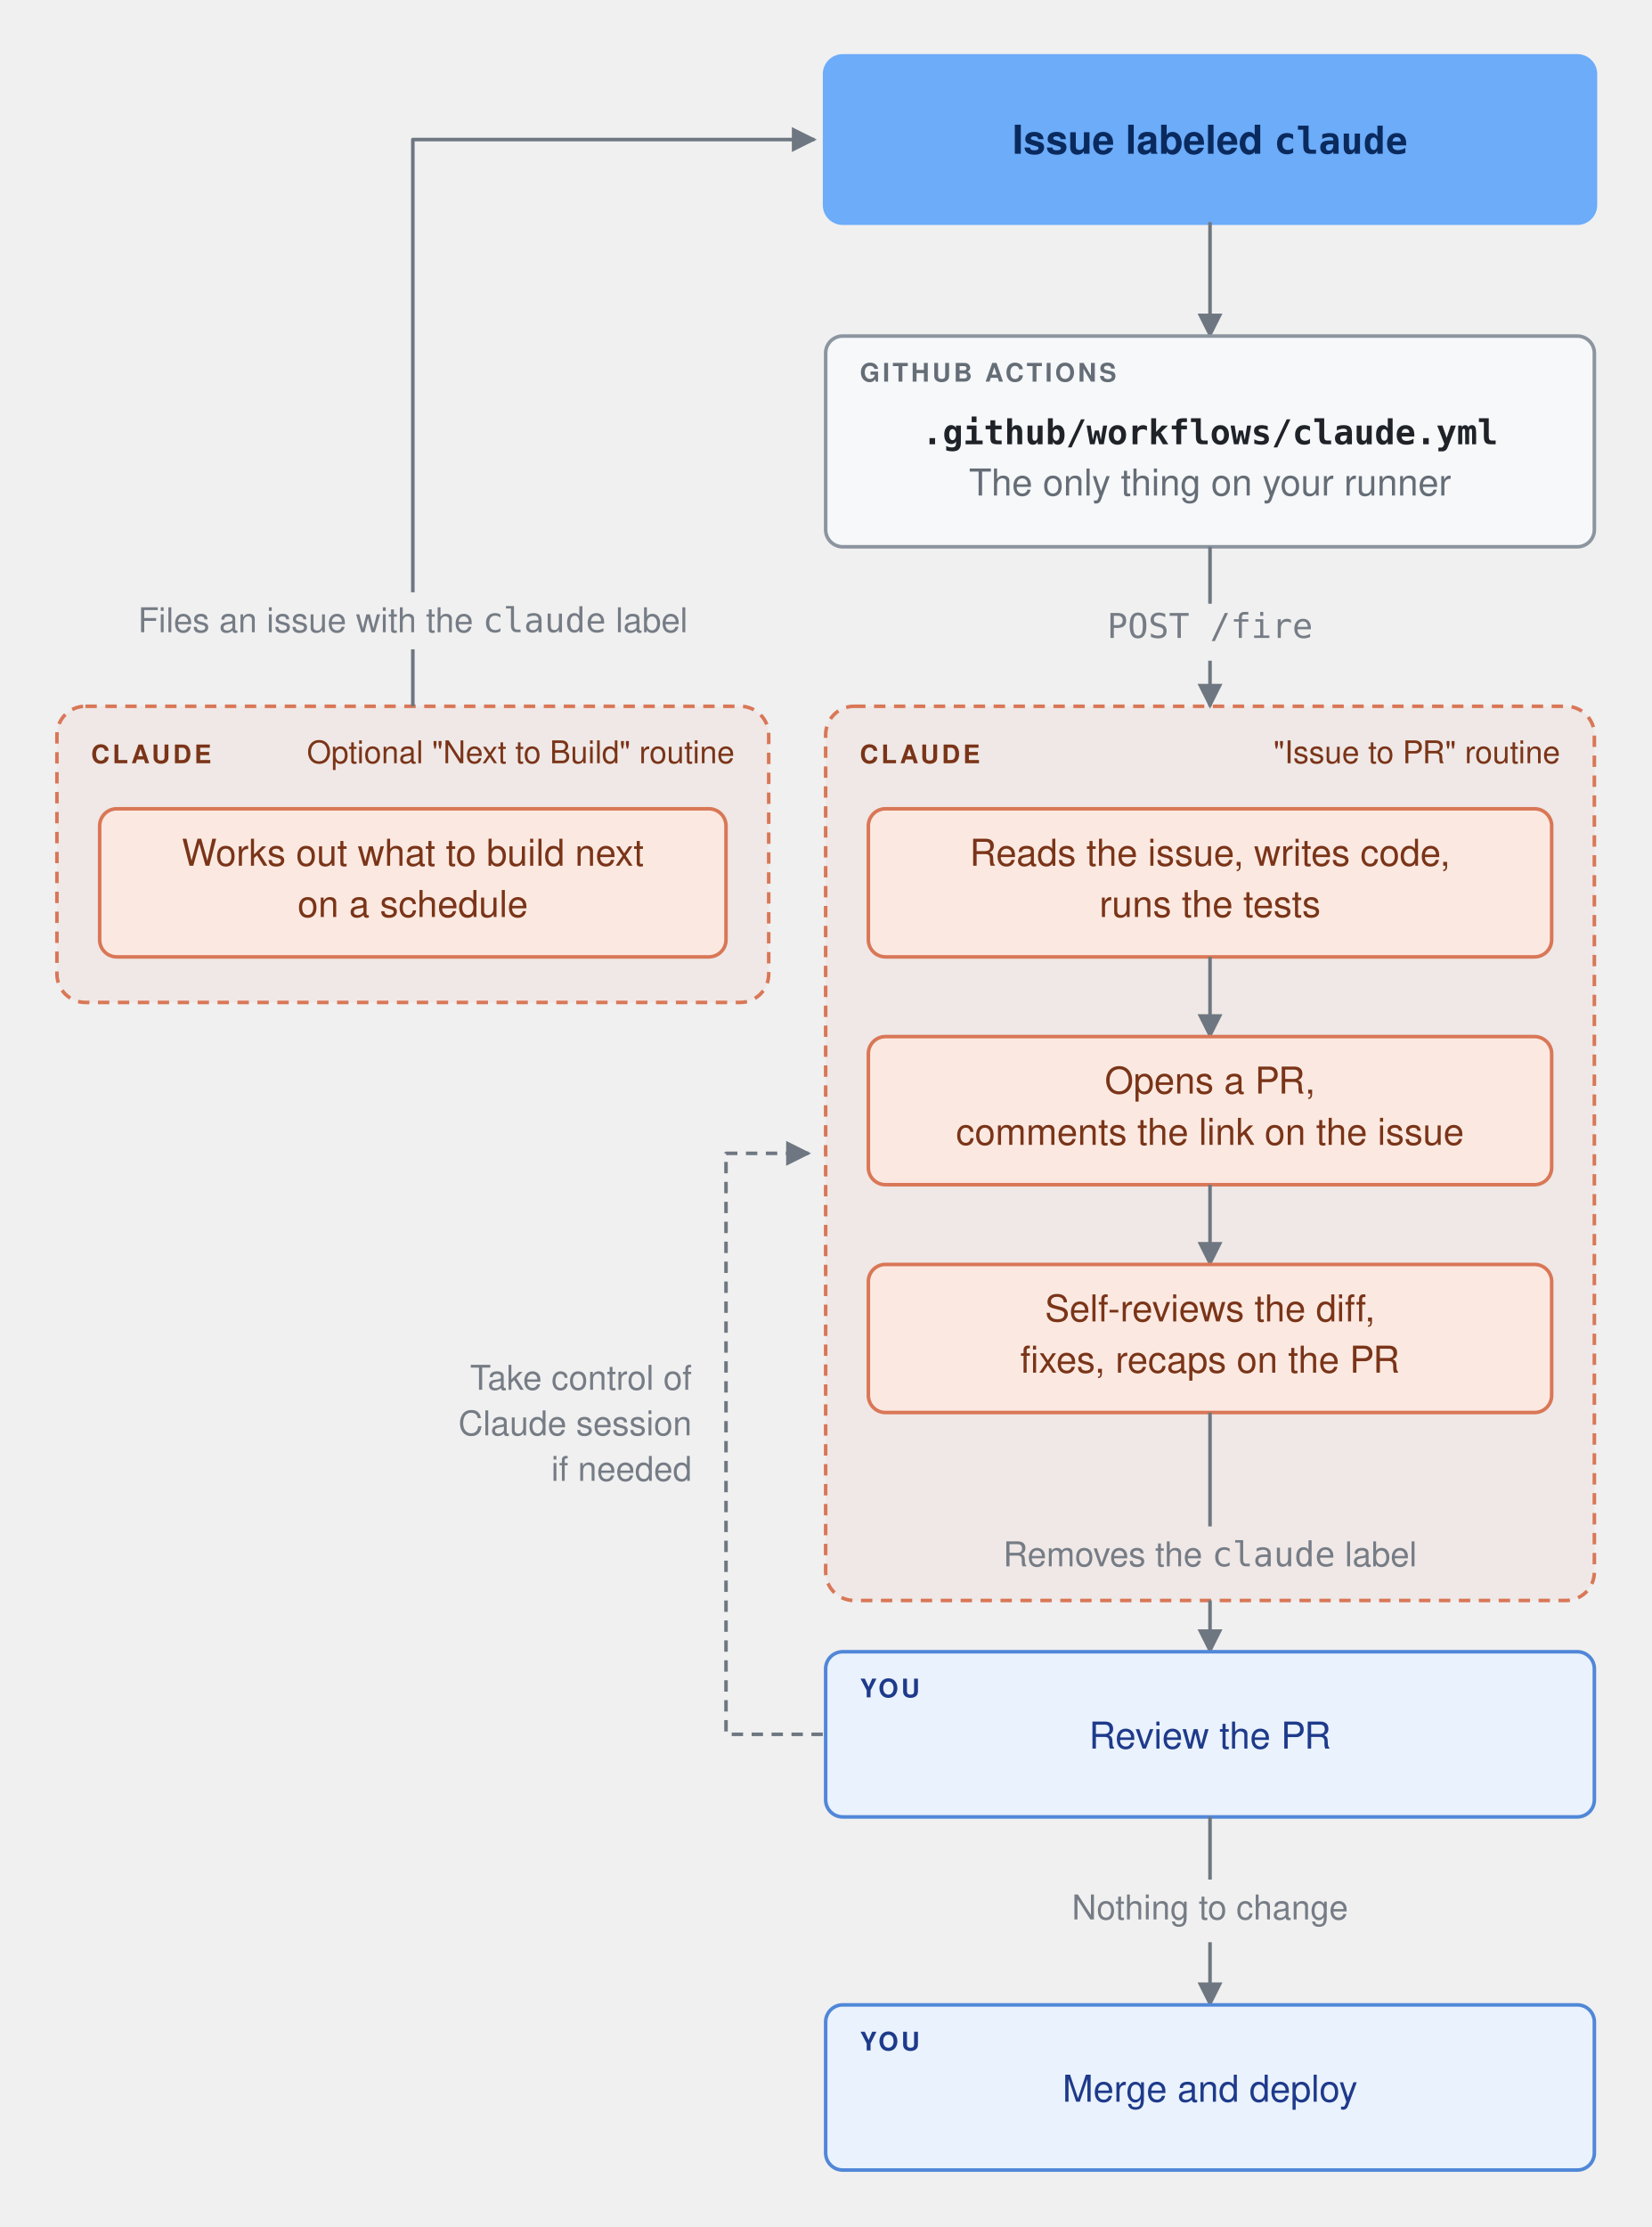
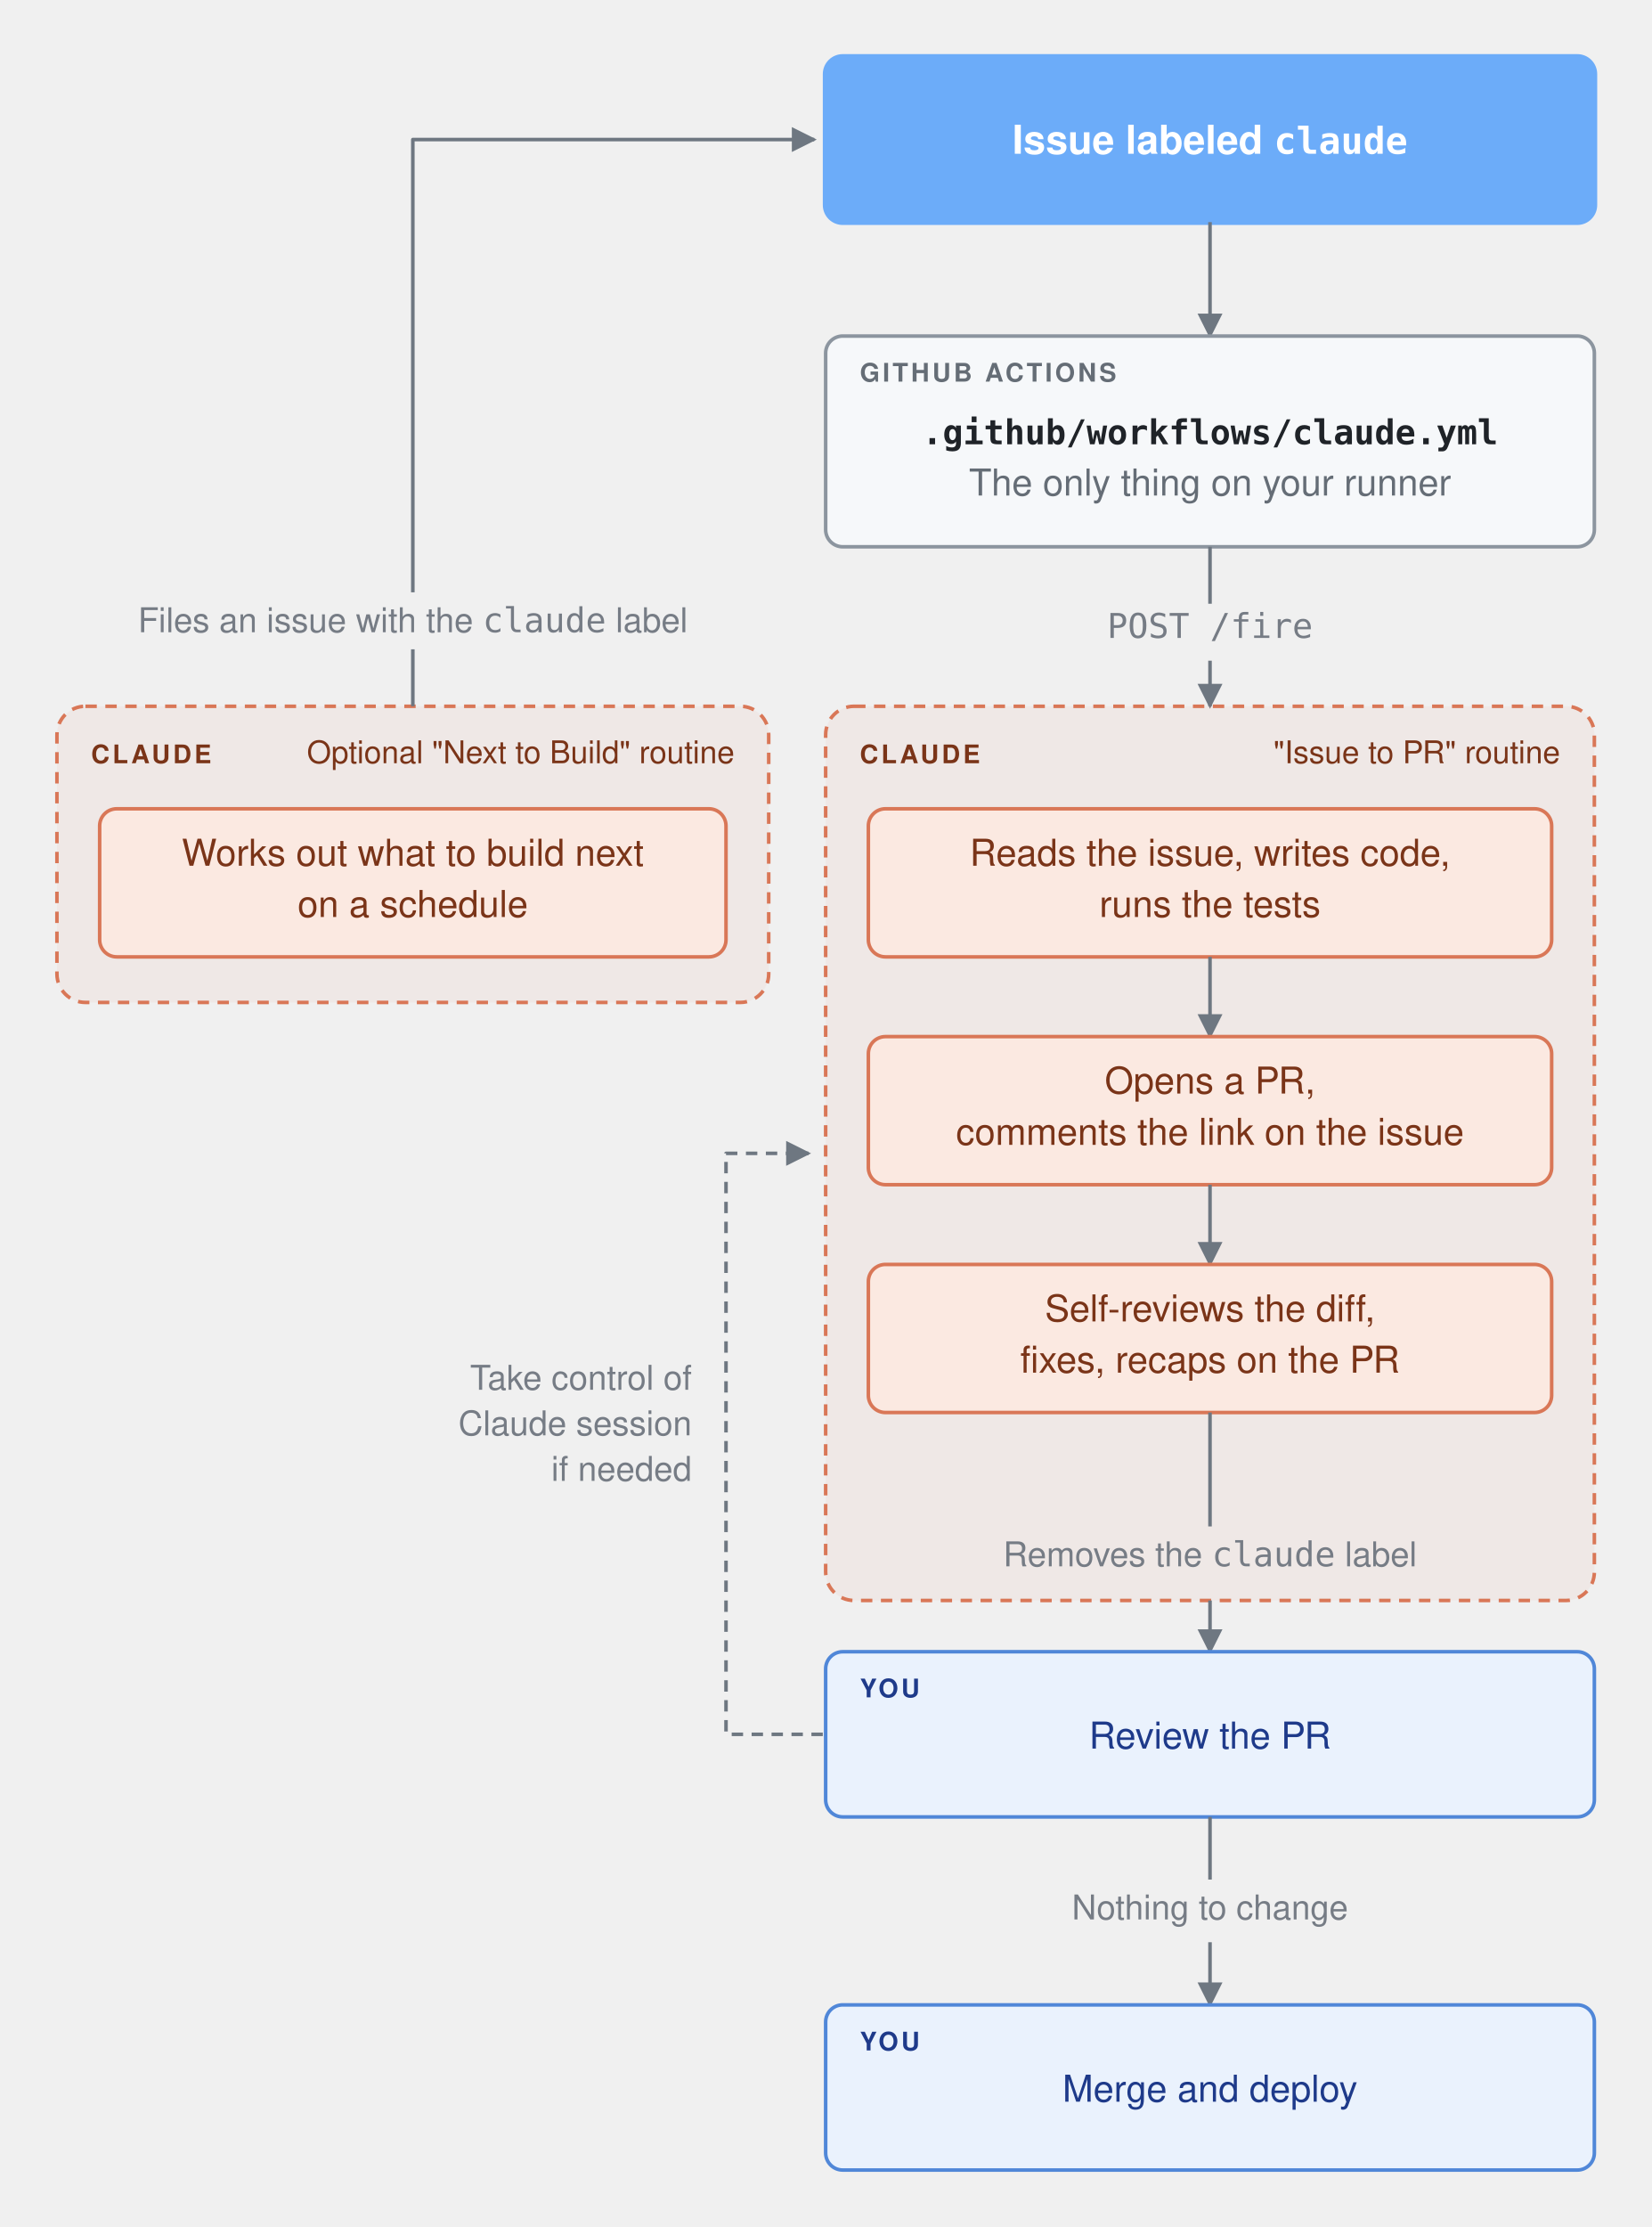
<svg xmlns="http://www.w3.org/2000/svg" viewBox="0 0 580 782" width="580" height="782" role="img" aria-label="Optionally, the Next to Build routine works out what to build next on a schedule and files an issue with the claude label. An issue labeled claude is the trigger, whether a human, a bot or that routine applies it; a GitHub Actions workflow POSTs /fire; the Issue to PR routine reads the issue, writes code, runs the tests, opens a PR, self-reviews it and removes the label. The human reviews the PR: if nothing needs to change they merge and deploy, otherwise they take control of the Claude session.">
  <defs>
    <marker id="l-arrow" viewBox="0 0 10 10" refX="9" refY="5" markerWidth="7" markerHeight="7" orient="auto-start-reverse">
      <path d="M0,0 L10,5 L0,10 z" fill="#6e7781" />
    </marker>
  </defs>
  <g font-family="ui-sans-serif, -apple-system, 'Segoe UI', Helvetica, Arial, sans-serif">
    <rect x="20" y="248" width="250" height="104" rx="10" fill="rgba(217,119,87,0.07)" stroke="#d97757" stroke-width="1.25" stroke-dasharray="4 3" />
    <text x="32" y="268" font-size="9" font-weight="600" letter-spacing="1" fill="#7a3418">CLAUDE</text>
    <text x="258" y="268" font-size="11" text-anchor="end" fill="#7a3418">Optional "Next to Build" routine</text>
    <rect x="35" y="284" width="220" height="52" rx="6" fill="#fbe9e1" stroke="#d97757" stroke-width="1.25" />
    <text x="145" y="304" font-size="13" text-anchor="middle" fill="#7a3418">Works out what to build next</text>
    <text x="145" y="322" font-size="13" text-anchor="middle" fill="#7a3418">on a schedule</text>
    <line x1="145" y1="248" x2="145" y2="228" stroke="#6e7781" stroke-width="1.25" />
    <text x="145" y="222" font-size="12" text-anchor="middle" fill="#767c85">Files an issue with the <tspan font-family="ui-monospace, SFMono-Regular, Menlo, Consolas, monospace" font-size="12">claude</tspan> label</text>
    <path d="M145,208 V49 H286" fill="none" stroke="#6e7781" stroke-width="1.25" stroke-linejoin="round" marker-end="url(#l-arrow)" />
    <rect x="290" y="20" width="270" height="58" rx="6" fill="#6cacf9" stroke="#6cacf9" stroke-width="2" />
-     <text x="425" y="54" font-size="14" font-weight="600" text-anchor="middle" fill="#0a2a5e">Issue labeled <tspan font-family="ui-monospace, SFMono-Regular, Menlo, Consolas, monospace" font-size="13">claude</tspan>
+     <text x="425" y="54" font-size="14" font-weight="600" text-anchor="middle" fill="#ffffff">Issue labeled <tspan font-family="ui-monospace, SFMono-Regular, Menlo, Consolas, monospace" font-size="13">claude</tspan>
    </text>
    <line x1="425" y1="78" x2="425" y2="118" stroke="#6e7781" stroke-width="1.25" marker-end="url(#l-arrow)" />
    <rect x="290" y="118" width="270" height="74" rx="6" fill="#f6f8fa" stroke="#8c959f" stroke-width="1.25" />
    <text x="302" y="134" font-size="9" font-weight="600" letter-spacing="1" fill="#656d76">GITHUB ACTIONS</text>
    <text x="425" y="156" font-size="12" font-weight="600" text-anchor="middle" font-family="ui-monospace, SFMono-Regular, Menlo, Consolas, monospace" fill="#1f2328">.github/workflows/claude.yml</text>
    <text x="425" y="174" font-size="13" text-anchor="middle" fill="#656d76">The only thing on your runner</text>
    <line x1="425" y1="192" x2="425" y2="212" stroke="#6e7781" stroke-width="1.25" />
    <text x="425" y="224" font-size="12" text-anchor="middle" font-family="ui-monospace, SFMono-Regular, Menlo, Consolas, monospace" fill="#767c85">POST /fire</text>
    <line x1="425" y1="232" x2="425" y2="248" stroke="#6e7781" stroke-width="1.25" marker-end="url(#l-arrow)" />
    <rect x="290" y="248" width="270" height="314" rx="10" fill="rgba(217,119,87,0.07)" stroke="#d97757" stroke-width="1.25" stroke-dasharray="4 3" />
    <text x="302" y="268" font-size="9" font-weight="600" letter-spacing="1" fill="#7a3418">CLAUDE</text>
    <text x="548" y="268" font-size="11" text-anchor="end" fill="#7a3418">"Issue to PR" routine</text>
    <rect x="305" y="284" width="240" height="52" rx="6" fill="#fbe9e1" stroke="#d97757" stroke-width="1.25" />
    <text x="425" y="304" font-size="13" text-anchor="middle" fill="#7a3418">Reads the issue, writes code,</text>
    <text x="425" y="322" font-size="13" text-anchor="middle" fill="#7a3418">runs the tests</text>
    <line x1="425" y1="336" x2="425" y2="364" stroke="#6e7781" stroke-width="1.25" marker-end="url(#l-arrow)" />
    <rect x="305" y="364" width="240" height="52" rx="6" fill="#fbe9e1" stroke="#d97757" stroke-width="1.25" />
    <text x="425" y="384" font-size="13" text-anchor="middle" fill="#7a3418">Opens a PR,</text>
    <text x="425" y="402" font-size="13" text-anchor="middle" fill="#7a3418">comments the link on the issue</text>
    <line x1="425" y1="416" x2="425" y2="444" stroke="#6e7781" stroke-width="1.25" marker-end="url(#l-arrow)" />
    <rect x="305" y="444" width="240" height="52" rx="6" fill="#fbe9e1" stroke="#d97757" stroke-width="1.25" />
    <text x="425" y="464" font-size="13" text-anchor="middle" fill="#7a3418">Self-reviews the diff,</text>
    <text x="425" y="482" font-size="13" text-anchor="middle" fill="#7a3418">fixes, recaps on the PR</text>
    <line x1="425" y1="496" x2="425" y2="536" stroke="#6e7781" stroke-width="1.25" />
    <text x="425" y="550" font-size="12" text-anchor="middle" fill="#767c85">Removes the <tspan font-family="ui-monospace, SFMono-Regular, Menlo, Consolas, monospace" font-size="12">claude</tspan> label</text>
    <line x1="425" y1="562" x2="425" y2="580" stroke="#6e7781" stroke-width="1.25" marker-end="url(#l-arrow)" />
    <rect x="290" y="580" width="270" height="58" rx="6" fill="#eaf2fd" stroke="#5087d8" stroke-width="1.25" />
    <text x="302" y="596" font-size="9" font-weight="600" letter-spacing="1" fill="#1e3a8a">YOU</text>
    <text x="425" y="614" font-size="13" text-anchor="middle" fill="#1e3a8a">Review the PR</text>
    <line x1="425" y1="638" x2="425" y2="660" stroke="#6e7781" stroke-width="1.25" />
    <text x="425" y="674" font-size="12" text-anchor="middle" fill="#767c85">Nothing to change</text>
    <line x1="425" y1="682" x2="425" y2="704" stroke="#6e7781" stroke-width="1.25" marker-end="url(#l-arrow)" />
    <rect x="290" y="704" width="270" height="58" rx="6" fill="#eaf2fd" stroke="#5087d8" stroke-width="1.25" />
    <text x="302" y="720" font-size="9" font-weight="600" letter-spacing="1" fill="#1e3a8a">YOU</text>
    <text x="425" y="738" font-size="13" text-anchor="middle" fill="#1e3a8a">Merge and deploy</text>
    <path d="M289,609 H255 V405 H284" fill="none" stroke="#6e7781" stroke-width="1.25" stroke-dasharray="4 3" stroke-linejoin="round" marker-end="url(#l-arrow)" />
    <text x="243" y="488" font-size="12" text-anchor="end" fill="#767c85">Take control of</text>
    <text x="243" y="504" font-size="12" text-anchor="end" fill="#767c85">Claude session</text>
    <text x="243" y="520" font-size="12" text-anchor="end" fill="#767c85">if needed</text>
  </g>
</svg>
